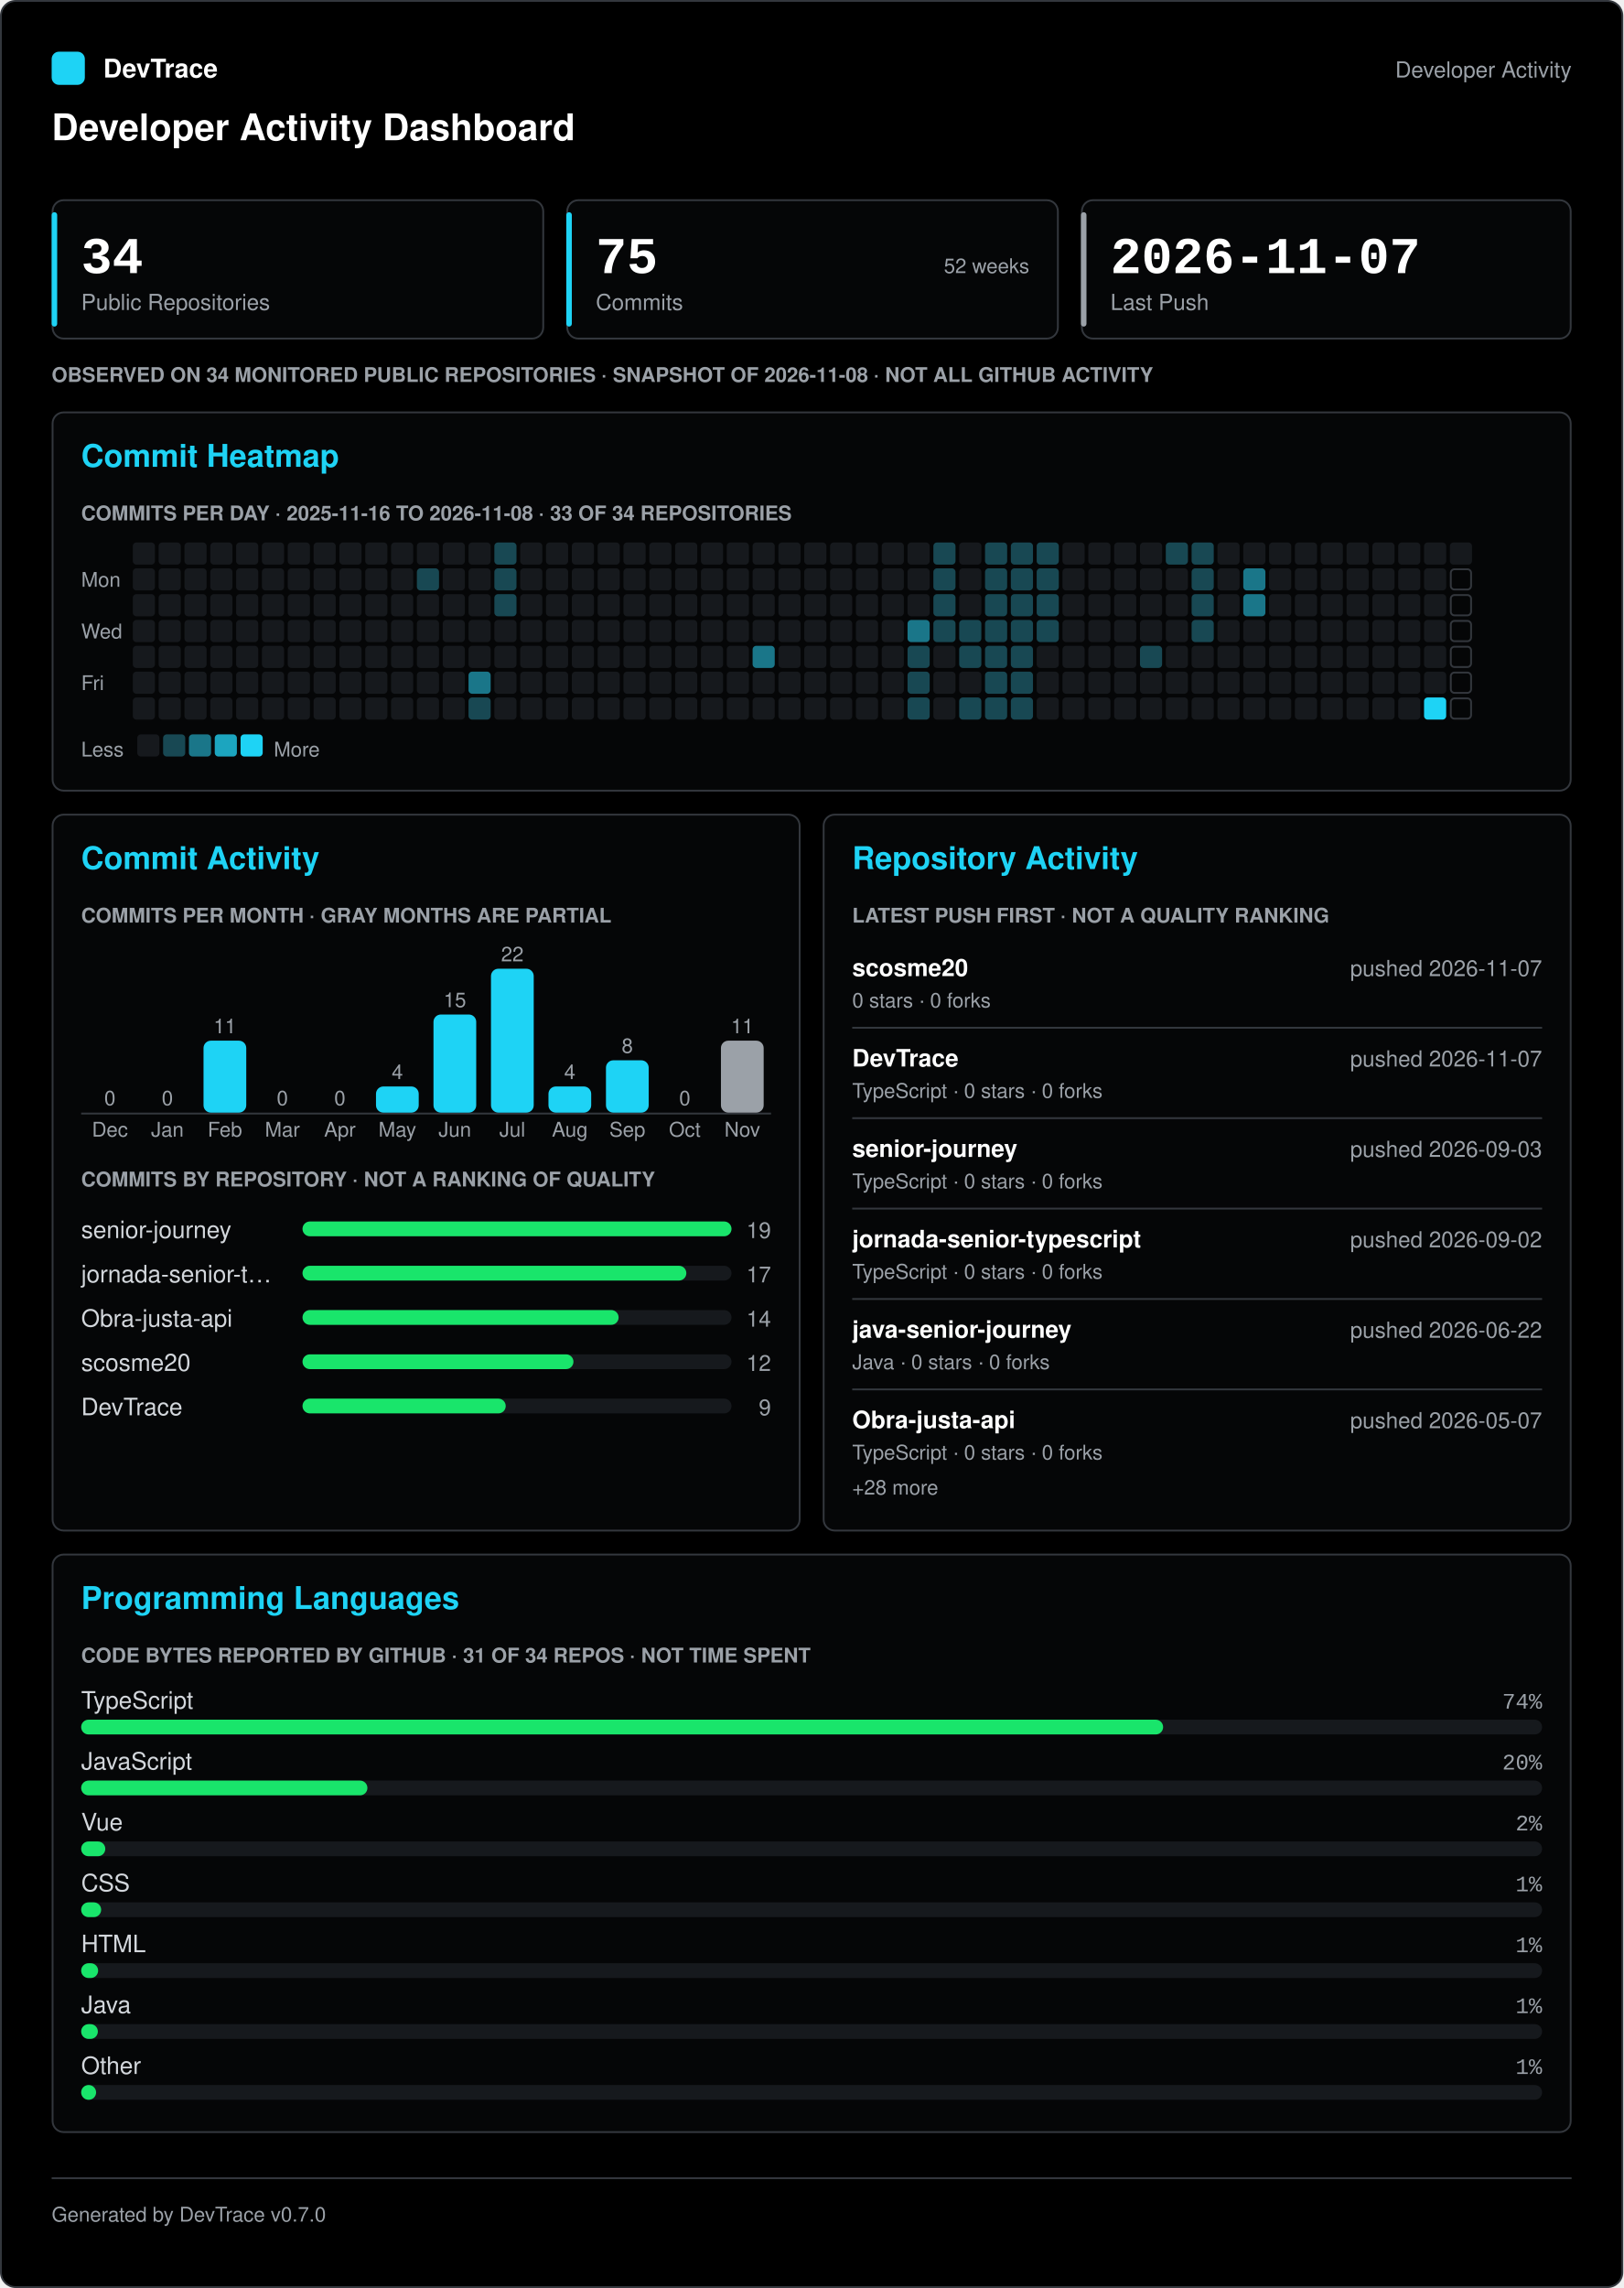
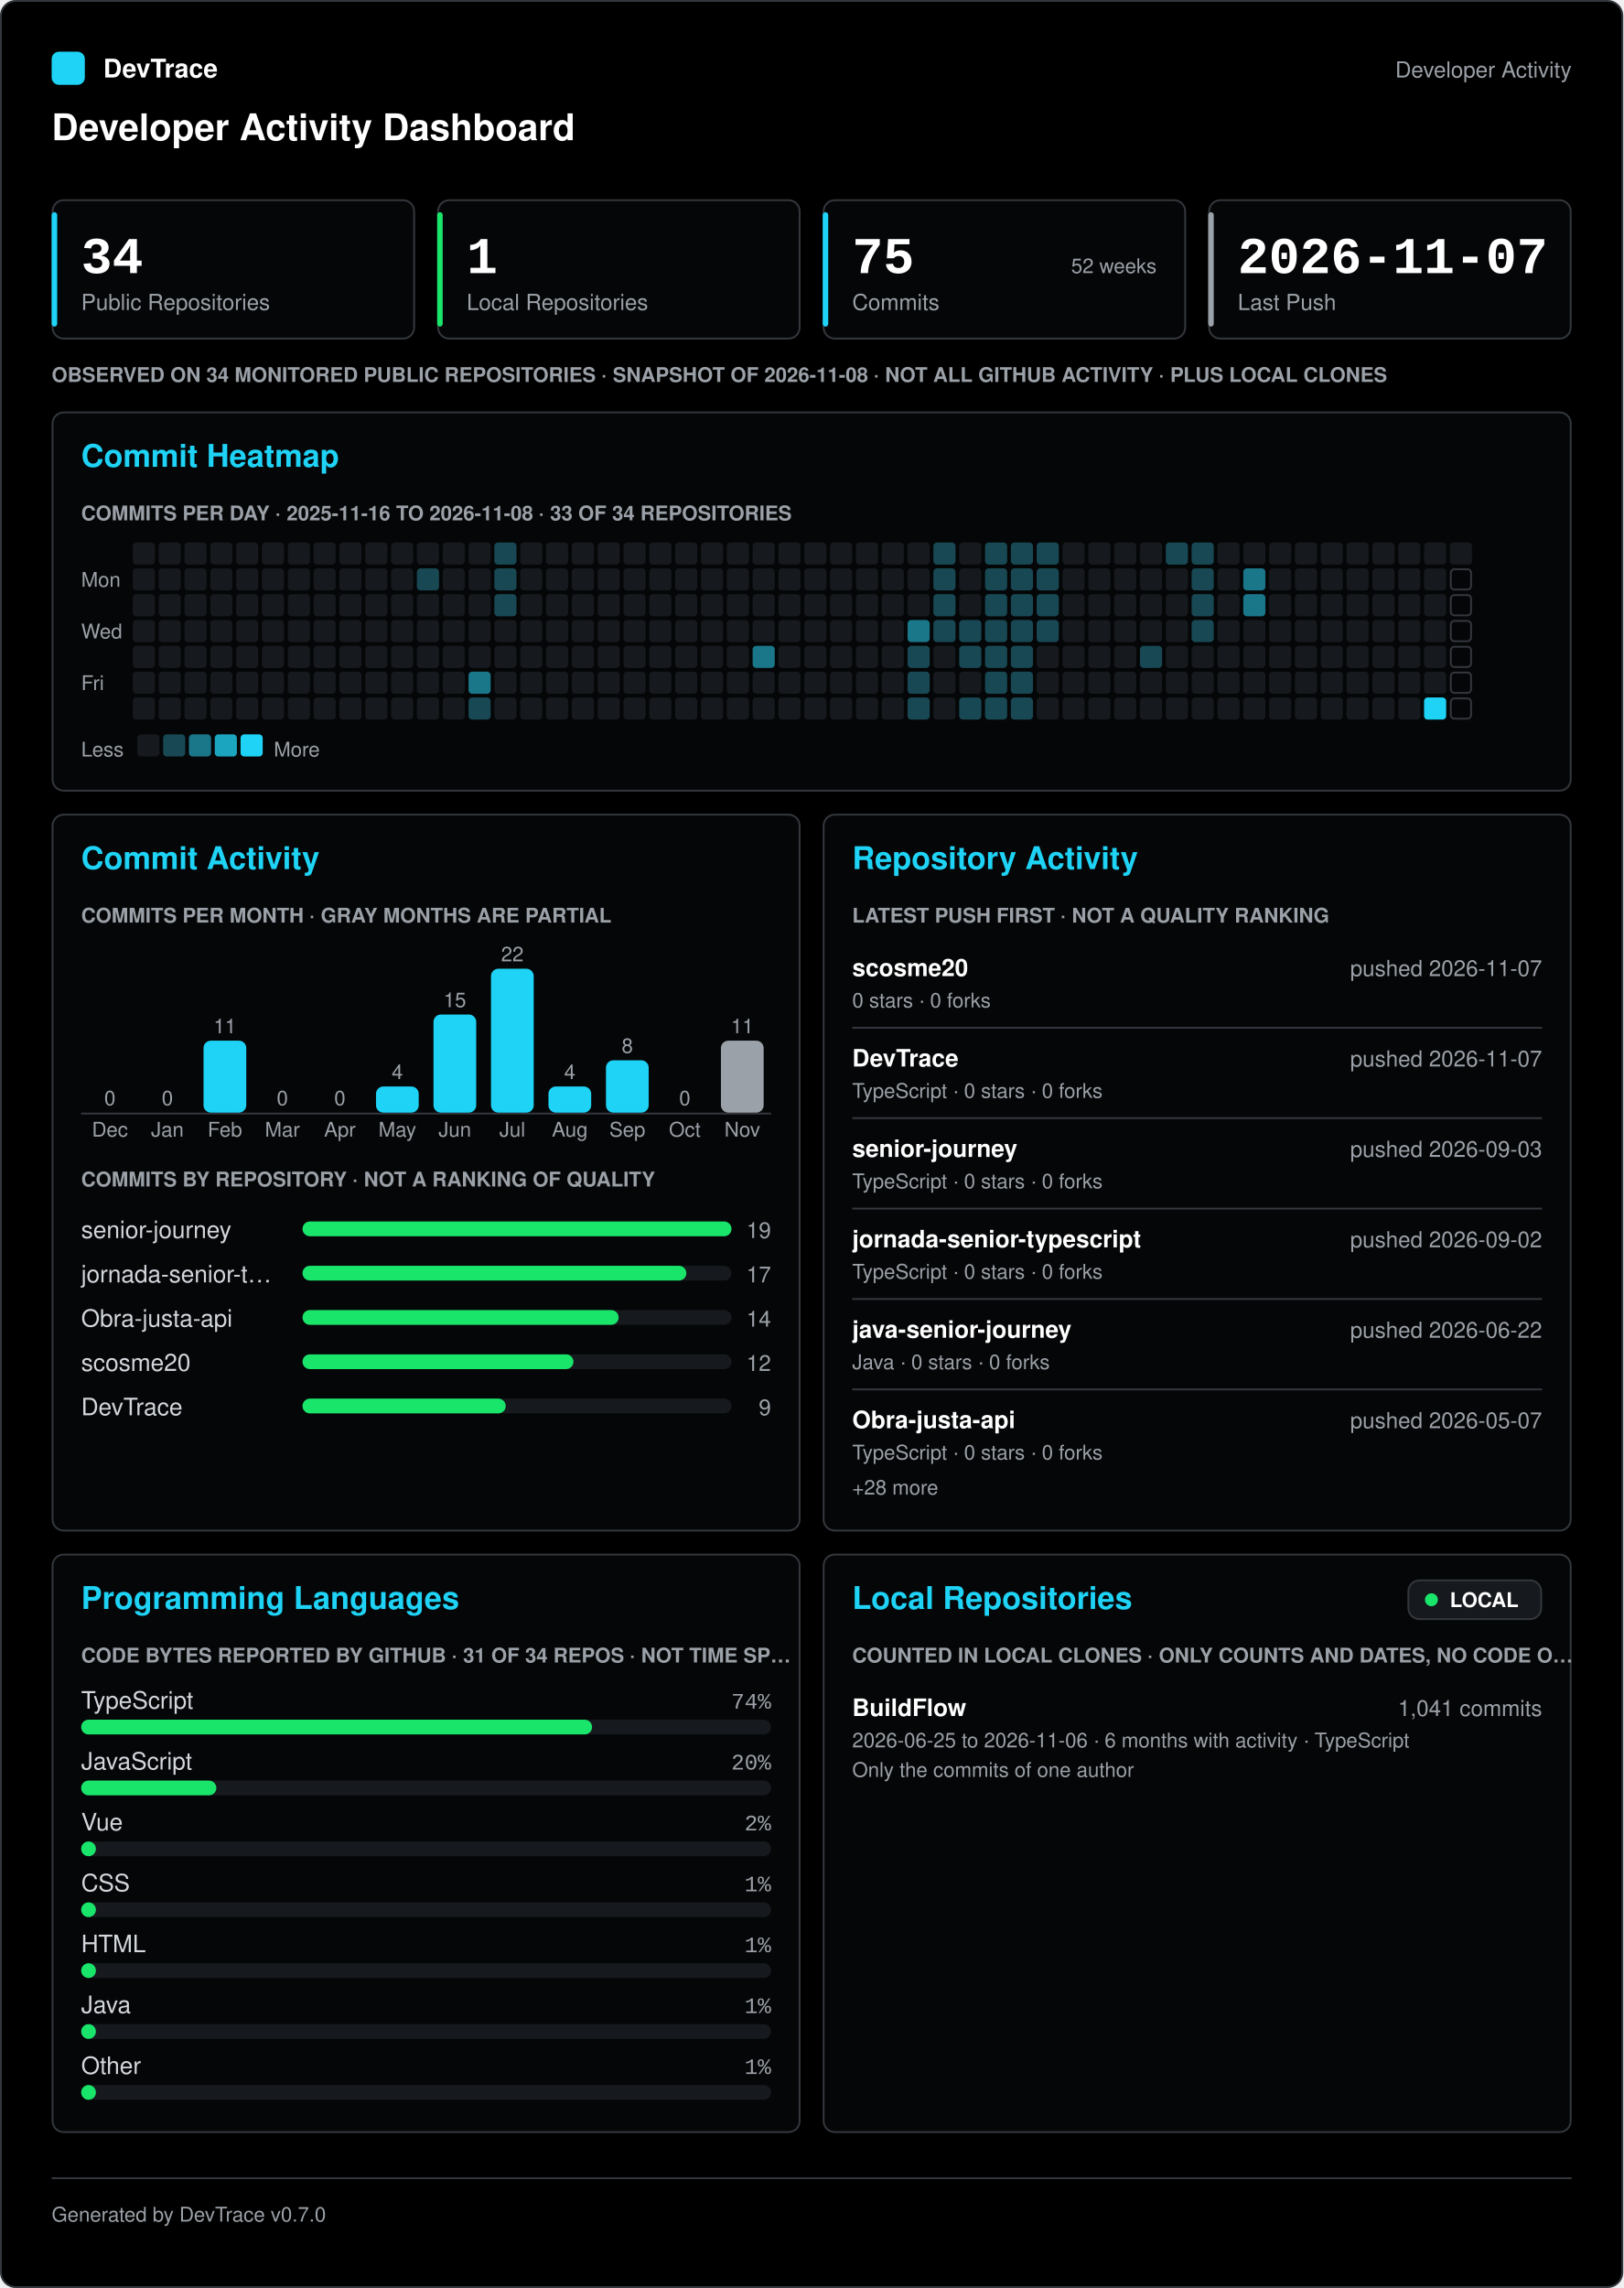
<svg xmlns="http://www.w3.org/2000/svg" width="880" height="1240" viewBox="0 0 880 1240" role="img" aria-labelledby="title desc" font-family="-apple-system, 'Segoe UI', Helvetica, Arial, sans-serif">
  <rect x="0.5" y="0.5" width="879" height="1239" rx="8" fill="#000000" stroke="#33373d" />
  <g transform="translate(0 28)">
    <rect x="28" y="0" width="18" height="18" rx="4" fill="#1ed3f5" />
    <text x="56" y="14" fill="#ffffff" font-size="14" font-weight="600">DevTrace</text>
    <text x="852" y="14" fill="#9ba1a8" font-size="12" text-anchor="end">Developer Activity</text>
    <text x="28" y="48" fill="#ffffff" font-size="20" font-weight="700">Developer Activity Dashboard</text>
  </g>
  <g transform="translate(0 108)">
    <g transform="translate(28 0)">
-       <rect x="0.5" y="0.5" width="266" height="75" rx="6" fill="#050607" stroke="#33373d" />
+       <rect x="0.5" y="0.5" width="196" height="75" rx="6" fill="#050607" stroke="#33373d" />
      <rect x="0" y="7" width="3" height="62" rx="1.5" fill="#1ed3f5" />
      <text x="16" y="40" fill="#ffffff" font-size="28" font-weight="700" font-family="'SFMono-Regular', Consolas, 'Liberation Mono', Menlo, monospace">34</text>
      <text x="16" y="60" fill="#9ba1a8" font-size="12">Public Repositories</text>
-       <g transform="translate(279 0)">
-         <rect x="0.5" y="0.5" width="266" height="75" rx="6" fill="#050607" stroke="#33373d" />
+       <g transform="translate(209 0)">
+         <rect x="0.5" y="0.5" width="196" height="75" rx="6" fill="#050607" stroke="#33373d" />
+         <rect x="0" y="7" width="3" height="62" rx="1.5" fill="#19e56b" />
+         <text x="16" y="40" fill="#ffffff" font-size="28" font-weight="700" font-family="'SFMono-Regular', Consolas, 'Liberation Mono', Menlo, monospace">1</text>
+         <text x="16" y="60" fill="#9ba1a8" font-size="12">Local Repositories</text>
+       </g>
+       <g transform="translate(418 0)">
+         <rect x="0.5" y="0.5" width="196" height="75" rx="6" fill="#050607" stroke="#33373d" />
        <rect x="0" y="7" width="3" height="62" rx="1.5" fill="#1ed3f5" />
        <text x="16" y="40" fill="#ffffff" font-size="28" font-weight="700" font-family="'SFMono-Regular', Consolas, 'Liberation Mono', Menlo, monospace">75</text>
-         <text x="251" y="40" fill="#9ba1a8" font-size="11" text-anchor="end">52 weeks</text>
+         <text x="181" y="40" fill="#9ba1a8" font-size="11" text-anchor="end">52 weeks</text>
        <text x="16" y="60" fill="#9ba1a8" font-size="12">Commits</text>
      </g>
-       <g transform="translate(558 0)">
-         <rect x="0.5" y="0.5" width="265" height="75" rx="6" fill="#050607" stroke="#33373d" />
+       <g transform="translate(627 0)">
+         <rect x="0.5" y="0.5" width="196" height="75" rx="6" fill="#050607" stroke="#33373d" />
        <rect x="0" y="7" width="3" height="62" rx="1.5" fill="#9ba1a8" />
        <text x="16" y="40" fill="#ffffff" font-size="28" font-weight="700" font-family="'SFMono-Regular', Consolas, 'Liberation Mono', Menlo, monospace">2026-11-07</text>
        <text x="16" y="60" fill="#9ba1a8" font-size="12">Last Push</text>
      </g>
      <g transform="translate(0 88)">
-         <text x="0" y="11" fill="#9ba1a8" font-size="11" font-weight="600">OBSERVED ON 34 MONITORED PUBLIC REPOSITORIES · SNAPSHOT OF 2026-11-08 · NOT ALL GITHUB ACTIVITY</text>
+         <text x="0" y="11" fill="#9ba1a8" font-size="11" font-weight="600">OBSERVED ON 34 MONITORED PUBLIC REPOSITORIES · SNAPSHOT OF 2026-11-08 · NOT ALL GITHUB ACTIVITY · PLUS LOCAL CLONES</text>
      </g>
      <g transform="translate(0 115)">
        <rect x="0.5" y="0.5" width="823" height="205" rx="6" fill="#050607" stroke="#33373d" />
        <text x="16" y="30" fill="#1ed3f5" font-size="17" font-weight="700">Commit Heatmap</text>
        <g transform="translate(16 48)">
          <text x="0" y="11" fill="#9ba1a8" font-size="11" font-weight="600">COMMITS PER DAY · 2025-11-16 TO 2026-11-08 · 33 OF 34 REPOSITORIES</text>
          <g transform="translate(0 23)">
            <text x="0" y="24" fill="#9ba1a8" font-size="11">Mon</text>
            <text x="0" y="52" fill="#9ba1a8" font-size="11">Wed</text>
            <text x="0" y="80" fill="#9ba1a8" font-size="11">Fri</text>
            <g fill="#16191d">
              <rect x="28" y="0" width="12" height="12" rx="2" />
              <rect x="28" y="14" width="12" height="12" rx="2" />
              <rect x="28" y="28" width="12" height="12" rx="2" />
              <rect x="28" y="42" width="12" height="12" rx="2" />
              <rect x="28" y="56" width="12" height="12" rx="2" />
              <rect x="28" y="70" width="12" height="12" rx="2" />
              <rect x="28" y="84" width="12" height="12" rx="2" />
              <rect x="42" y="0" width="12" height="12" rx="2" />
              <rect x="42" y="14" width="12" height="12" rx="2" />
              <rect x="42" y="28" width="12" height="12" rx="2" />
              <rect x="42" y="42" width="12" height="12" rx="2" />
              <rect x="42" y="56" width="12" height="12" rx="2" />
              <rect x="42" y="70" width="12" height="12" rx="2" />
              <rect x="42" y="84" width="12" height="12" rx="2" />
              <rect x="56" y="0" width="12" height="12" rx="2" />
              <rect x="56" y="14" width="12" height="12" rx="2" />
              <rect x="56" y="28" width="12" height="12" rx="2" />
              <rect x="56" y="42" width="12" height="12" rx="2" />
              <rect x="56" y="56" width="12" height="12" rx="2" />
              <rect x="56" y="70" width="12" height="12" rx="2" />
              <rect x="56" y="84" width="12" height="12" rx="2" />
              <rect x="70" y="0" width="12" height="12" rx="2" />
              <rect x="70" y="14" width="12" height="12" rx="2" />
              <rect x="70" y="28" width="12" height="12" rx="2" />
              <rect x="70" y="42" width="12" height="12" rx="2" />
              <rect x="70" y="56" width="12" height="12" rx="2" />
              <rect x="70" y="70" width="12" height="12" rx="2" />
              <rect x="70" y="84" width="12" height="12" rx="2" />
              <rect x="84" y="0" width="12" height="12" rx="2" />
              <rect x="84" y="14" width="12" height="12" rx="2" />
              <rect x="84" y="28" width="12" height="12" rx="2" />
              <rect x="84" y="42" width="12" height="12" rx="2" />
              <rect x="84" y="56" width="12" height="12" rx="2" />
              <rect x="84" y="70" width="12" height="12" rx="2" />
              <rect x="84" y="84" width="12" height="12" rx="2" />
              <rect x="98" y="0" width="12" height="12" rx="2" />
              <rect x="98" y="14" width="12" height="12" rx="2" />
              <rect x="98" y="28" width="12" height="12" rx="2" />
              <rect x="98" y="42" width="12" height="12" rx="2" />
              <rect x="98" y="56" width="12" height="12" rx="2" />
              <rect x="98" y="70" width="12" height="12" rx="2" />
              <rect x="98" y="84" width="12" height="12" rx="2" />
              <rect x="112" y="0" width="12" height="12" rx="2" />
              <rect x="112" y="14" width="12" height="12" rx="2" />
              <rect x="112" y="28" width="12" height="12" rx="2" />
              <rect x="112" y="42" width="12" height="12" rx="2" />
              <rect x="112" y="56" width="12" height="12" rx="2" />
              <rect x="112" y="70" width="12" height="12" rx="2" />
              <rect x="112" y="84" width="12" height="12" rx="2" />
              <rect x="126" y="0" width="12" height="12" rx="2" />
              <rect x="126" y="14" width="12" height="12" rx="2" />
              <rect x="126" y="28" width="12" height="12" rx="2" />
              <rect x="126" y="42" width="12" height="12" rx="2" />
              <rect x="126" y="56" width="12" height="12" rx="2" />
              <rect x="126" y="70" width="12" height="12" rx="2" />
              <rect x="126" y="84" width="12" height="12" rx="2" />
              <rect x="140" y="0" width="12" height="12" rx="2" />
              <rect x="140" y="14" width="12" height="12" rx="2" />
              <rect x="140" y="28" width="12" height="12" rx="2" />
              <rect x="140" y="42" width="12" height="12" rx="2" />
              <rect x="140" y="56" width="12" height="12" rx="2" />
              <rect x="140" y="70" width="12" height="12" rx="2" />
              <rect x="140" y="84" width="12" height="12" rx="2" />
              <rect x="154" y="0" width="12" height="12" rx="2" />
              <rect x="154" y="14" width="12" height="12" rx="2" />
              <rect x="154" y="28" width="12" height="12" rx="2" />
              <rect x="154" y="42" width="12" height="12" rx="2" />
              <rect x="154" y="56" width="12" height="12" rx="2" />
              <rect x="154" y="70" width="12" height="12" rx="2" />
              <rect x="154" y="84" width="12" height="12" rx="2" />
              <rect x="168" y="0" width="12" height="12" rx="2" />
              <rect x="168" y="14" width="12" height="12" rx="2" />
              <rect x="168" y="28" width="12" height="12" rx="2" />
              <rect x="168" y="42" width="12" height="12" rx="2" />
              <rect x="168" y="56" width="12" height="12" rx="2" />
              <rect x="168" y="70" width="12" height="12" rx="2" />
              <rect x="168" y="84" width="12" height="12" rx="2" />
              <rect x="182" y="0" width="12" height="12" rx="2" />
              <rect x="182" y="28" width="12" height="12" rx="2" />
              <rect x="182" y="42" width="12" height="12" rx="2" />
              <rect x="182" y="56" width="12" height="12" rx="2" />
              <rect x="182" y="70" width="12" height="12" rx="2" />
              <rect x="182" y="84" width="12" height="12" rx="2" />
              <rect x="196" y="0" width="12" height="12" rx="2" />
              <rect x="196" y="14" width="12" height="12" rx="2" />
              <rect x="196" y="28" width="12" height="12" rx="2" />
              <rect x="196" y="42" width="12" height="12" rx="2" />
              <rect x="196" y="56" width="12" height="12" rx="2" />
              <rect x="196" y="70" width="12" height="12" rx="2" />
              <rect x="196" y="84" width="12" height="12" rx="2" />
              <rect x="210" y="0" width="12" height="12" rx="2" />
              <rect x="210" y="14" width="12" height="12" rx="2" />
              <rect x="210" y="28" width="12" height="12" rx="2" />
              <rect x="210" y="42" width="12" height="12" rx="2" />
              <rect x="210" y="56" width="12" height="12" rx="2" />
              <rect x="224" y="42" width="12" height="12" rx="2" />
              <rect x="224" y="56" width="12" height="12" rx="2" />
              <rect x="224" y="70" width="12" height="12" rx="2" />
              <rect x="224" y="84" width="12" height="12" rx="2" />
              <rect x="238" y="0" width="12" height="12" rx="2" />
              <rect x="238" y="14" width="12" height="12" rx="2" />
              <rect x="238" y="28" width="12" height="12" rx="2" />
              <rect x="238" y="42" width="12" height="12" rx="2" />
              <rect x="238" y="56" width="12" height="12" rx="2" />
              <rect x="238" y="70" width="12" height="12" rx="2" />
              <rect x="238" y="84" width="12" height="12" rx="2" />
              <rect x="252" y="0" width="12" height="12" rx="2" />
              <rect x="252" y="14" width="12" height="12" rx="2" />
              <rect x="252" y="28" width="12" height="12" rx="2" />
              <rect x="252" y="42" width="12" height="12" rx="2" />
              <rect x="252" y="56" width="12" height="12" rx="2" />
              <rect x="252" y="70" width="12" height="12" rx="2" />
              <rect x="252" y="84" width="12" height="12" rx="2" />
              <rect x="266" y="0" width="12" height="12" rx="2" />
              <rect x="266" y="14" width="12" height="12" rx="2" />
              <rect x="266" y="28" width="12" height="12" rx="2" />
              <rect x="266" y="42" width="12" height="12" rx="2" />
              <rect x="266" y="56" width="12" height="12" rx="2" />
              <rect x="266" y="70" width="12" height="12" rx="2" />
              <rect x="266" y="84" width="12" height="12" rx="2" />
              <rect x="280" y="0" width="12" height="12" rx="2" />
              <rect x="280" y="14" width="12" height="12" rx="2" />
              <rect x="280" y="28" width="12" height="12" rx="2" />
              <rect x="280" y="42" width="12" height="12" rx="2" />
              <rect x="280" y="56" width="12" height="12" rx="2" />
              <rect x="280" y="70" width="12" height="12" rx="2" />
              <rect x="280" y="84" width="12" height="12" rx="2" />
              <rect x="294" y="0" width="12" height="12" rx="2" />
              <rect x="294" y="14" width="12" height="12" rx="2" />
              <rect x="294" y="28" width="12" height="12" rx="2" />
              <rect x="294" y="42" width="12" height="12" rx="2" />
              <rect x="294" y="56" width="12" height="12" rx="2" />
              <rect x="294" y="70" width="12" height="12" rx="2" />
              <rect x="294" y="84" width="12" height="12" rx="2" />
              <rect x="308" y="0" width="12" height="12" rx="2" />
              <rect x="308" y="14" width="12" height="12" rx="2" />
              <rect x="308" y="28" width="12" height="12" rx="2" />
              <rect x="308" y="42" width="12" height="12" rx="2" />
              <rect x="308" y="56" width="12" height="12" rx="2" />
              <rect x="308" y="70" width="12" height="12" rx="2" />
              <rect x="308" y="84" width="12" height="12" rx="2" />
              <rect x="322" y="0" width="12" height="12" rx="2" />
              <rect x="322" y="14" width="12" height="12" rx="2" />
              <rect x="322" y="28" width="12" height="12" rx="2" />
              <rect x="322" y="42" width="12" height="12" rx="2" />
              <rect x="322" y="56" width="12" height="12" rx="2" />
              <rect x="322" y="70" width="12" height="12" rx="2" />
              <rect x="322" y="84" width="12" height="12" rx="2" />
              <rect x="336" y="0" width="12" height="12" rx="2" />
              <rect x="336" y="14" width="12" height="12" rx="2" />
              <rect x="336" y="28" width="12" height="12" rx="2" />
              <rect x="336" y="42" width="12" height="12" rx="2" />
              <rect x="336" y="56" width="12" height="12" rx="2" />
              <rect x="336" y="70" width="12" height="12" rx="2" />
              <rect x="336" y="84" width="12" height="12" rx="2" />
              <rect x="350" y="0" width="12" height="12" rx="2" />
              <rect x="350" y="14" width="12" height="12" rx="2" />
              <rect x="350" y="28" width="12" height="12" rx="2" />
              <rect x="350" y="42" width="12" height="12" rx="2" />
              <rect x="350" y="56" width="12" height="12" rx="2" />
              <rect x="350" y="70" width="12" height="12" rx="2" />
              <rect x="350" y="84" width="12" height="12" rx="2" />
              <rect x="364" y="0" width="12" height="12" rx="2" />
              <rect x="364" y="14" width="12" height="12" rx="2" />
              <rect x="364" y="28" width="12" height="12" rx="2" />
              <rect x="364" y="42" width="12" height="12" rx="2" />
              <rect x="364" y="70" width="12" height="12" rx="2" />
              <rect x="364" y="84" width="12" height="12" rx="2" />
              <rect x="378" y="0" width="12" height="12" rx="2" />
              <rect x="378" y="14" width="12" height="12" rx="2" />
              <rect x="378" y="28" width="12" height="12" rx="2" />
              <rect x="378" y="42" width="12" height="12" rx="2" />
              <rect x="378" y="56" width="12" height="12" rx="2" />
              <rect x="378" y="70" width="12" height="12" rx="2" />
              <rect x="378" y="84" width="12" height="12" rx="2" />
              <rect x="392" y="0" width="12" height="12" rx="2" />
              <rect x="392" y="14" width="12" height="12" rx="2" />
              <rect x="392" y="28" width="12" height="12" rx="2" />
              <rect x="392" y="42" width="12" height="12" rx="2" />
              <rect x="392" y="56" width="12" height="12" rx="2" />
              <rect x="392" y="70" width="12" height="12" rx="2" />
              <rect x="392" y="84" width="12" height="12" rx="2" />
              <rect x="406" y="0" width="12" height="12" rx="2" />
              <rect x="406" y="14" width="12" height="12" rx="2" />
              <rect x="406" y="28" width="12" height="12" rx="2" />
              <rect x="406" y="42" width="12" height="12" rx="2" />
              <rect x="406" y="56" width="12" height="12" rx="2" />
              <rect x="406" y="70" width="12" height="12" rx="2" />
              <rect x="406" y="84" width="12" height="12" rx="2" />
              <rect x="420" y="0" width="12" height="12" rx="2" />
              <rect x="420" y="14" width="12" height="12" rx="2" />
              <rect x="420" y="28" width="12" height="12" rx="2" />
              <rect x="420" y="42" width="12" height="12" rx="2" />
              <rect x="420" y="56" width="12" height="12" rx="2" />
              <rect x="420" y="70" width="12" height="12" rx="2" />
              <rect x="420" y="84" width="12" height="12" rx="2" />
              <rect x="434" y="0" width="12" height="12" rx="2" />
              <rect x="434" y="14" width="12" height="12" rx="2" />
              <rect x="434" y="28" width="12" height="12" rx="2" />
              <rect x="434" y="42" width="12" height="12" rx="2" />
              <rect x="434" y="56" width="12" height="12" rx="2" />
              <rect x="434" y="70" width="12" height="12" rx="2" />
              <rect x="434" y="84" width="12" height="12" rx="2" />
              <rect x="448" y="0" width="12" height="12" rx="2" />
              <rect x="448" y="14" width="12" height="12" rx="2" />
              <rect x="448" y="28" width="12" height="12" rx="2" />
              <rect x="462" y="56" width="12" height="12" rx="2" />
              <rect x="462" y="70" width="12" height="12" rx="2" />
              <rect x="462" y="84" width="12" height="12" rx="2" />
              <rect x="476" y="0" width="12" height="12" rx="2" />
              <rect x="476" y="14" width="12" height="12" rx="2" />
              <rect x="476" y="28" width="12" height="12" rx="2" />
              <rect x="476" y="70" width="12" height="12" rx="2" />
              <rect x="518" y="56" width="12" height="12" rx="2" />
              <rect x="518" y="70" width="12" height="12" rx="2" />
              <rect x="518" y="84" width="12" height="12" rx="2" />
              <rect x="532" y="0" width="12" height="12" rx="2" />
              <rect x="532" y="14" width="12" height="12" rx="2" />
              <rect x="532" y="28" width="12" height="12" rx="2" />
              <rect x="532" y="42" width="12" height="12" rx="2" />
              <rect x="532" y="56" width="12" height="12" rx="2" />
              <rect x="532" y="70" width="12" height="12" rx="2" />
              <rect x="532" y="84" width="12" height="12" rx="2" />
              <rect x="546" y="0" width="12" height="12" rx="2" />
              <rect x="546" y="14" width="12" height="12" rx="2" />
              <rect x="546" y="28" width="12" height="12" rx="2" />
              <rect x="546" y="42" width="12" height="12" rx="2" />
              <rect x="546" y="56" width="12" height="12" rx="2" />
              <rect x="546" y="70" width="12" height="12" rx="2" />
              <rect x="546" y="84" width="12" height="12" rx="2" />
              <rect x="560" y="0" width="12" height="12" rx="2" />
              <rect x="560" y="14" width="12" height="12" rx="2" />
              <rect x="560" y="28" width="12" height="12" rx="2" />
              <rect x="560" y="42" width="12" height="12" rx="2" />
              <rect x="560" y="56" width="12" height="12" rx="2" />
              <rect x="560" y="70" width="12" height="12" rx="2" />
              <rect x="560" y="84" width="12" height="12" rx="2" />
              <rect x="574" y="0" width="12" height="12" rx="2" />
              <rect x="574" y="14" width="12" height="12" rx="2" />
              <rect x="574" y="28" width="12" height="12" rx="2" />
              <rect x="574" y="42" width="12" height="12" rx="2" />
              <rect x="574" y="70" width="12" height="12" rx="2" />
              <rect x="574" y="84" width="12" height="12" rx="2" />
              <rect x="588" y="14" width="12" height="12" rx="2" />
              <rect x="588" y="28" width="12" height="12" rx="2" />
              <rect x="588" y="42" width="12" height="12" rx="2" />
              <rect x="588" y="56" width="12" height="12" rx="2" />
              <rect x="588" y="70" width="12" height="12" rx="2" />
              <rect x="588" y="84" width="12" height="12" rx="2" />
              <rect x="602" y="56" width="12" height="12" rx="2" />
              <rect x="602" y="70" width="12" height="12" rx="2" />
              <rect x="602" y="84" width="12" height="12" rx="2" />
              <rect x="616" y="0" width="12" height="12" rx="2" />
              <rect x="616" y="14" width="12" height="12" rx="2" />
              <rect x="616" y="28" width="12" height="12" rx="2" />
              <rect x="616" y="42" width="12" height="12" rx="2" />
              <rect x="616" y="56" width="12" height="12" rx="2" />
              <rect x="616" y="70" width="12" height="12" rx="2" />
              <rect x="616" y="84" width="12" height="12" rx="2" />
              <rect x="630" y="0" width="12" height="12" rx="2" />
              <rect x="630" y="42" width="12" height="12" rx="2" />
              <rect x="630" y="56" width="12" height="12" rx="2" />
              <rect x="630" y="70" width="12" height="12" rx="2" />
              <rect x="630" y="84" width="12" height="12" rx="2" />
              <rect x="644" y="0" width="12" height="12" rx="2" />
              <rect x="644" y="14" width="12" height="12" rx="2" />
              <rect x="644" y="28" width="12" height="12" rx="2" />
              <rect x="644" y="42" width="12" height="12" rx="2" />
              <rect x="644" y="56" width="12" height="12" rx="2" />
              <rect x="644" y="70" width="12" height="12" rx="2" />
              <rect x="644" y="84" width="12" height="12" rx="2" />
              <rect x="658" y="0" width="12" height="12" rx="2" />
              <rect x="658" y="14" width="12" height="12" rx="2" />
              <rect x="658" y="28" width="12" height="12" rx="2" />
              <rect x="658" y="42" width="12" height="12" rx="2" />
              <rect x="658" y="56" width="12" height="12" rx="2" />
              <rect x="658" y="70" width="12" height="12" rx="2" />
              <rect x="658" y="84" width="12" height="12" rx="2" />
              <rect x="672" y="0" width="12" height="12" rx="2" />
              <rect x="672" y="14" width="12" height="12" rx="2" />
              <rect x="672" y="28" width="12" height="12" rx="2" />
              <rect x="672" y="42" width="12" height="12" rx="2" />
              <rect x="672" y="56" width="12" height="12" rx="2" />
              <rect x="672" y="70" width="12" height="12" rx="2" />
              <rect x="672" y="84" width="12" height="12" rx="2" />
              <rect x="686" y="0" width="12" height="12" rx="2" />
              <rect x="686" y="14" width="12" height="12" rx="2" />
              <rect x="686" y="28" width="12" height="12" rx="2" />
              <rect x="686" y="42" width="12" height="12" rx="2" />
              <rect x="686" y="56" width="12" height="12" rx="2" />
              <rect x="686" y="70" width="12" height="12" rx="2" />
              <rect x="686" y="84" width="12" height="12" rx="2" />
              <rect x="700" y="0" width="12" height="12" rx="2" />
              <rect x="700" y="14" width="12" height="12" rx="2" />
              <rect x="700" y="28" width="12" height="12" rx="2" />
              <rect x="700" y="42" width="12" height="12" rx="2" />
              <rect x="700" y="56" width="12" height="12" rx="2" />
              <rect x="700" y="70" width="12" height="12" rx="2" />
              <rect x="700" y="84" width="12" height="12" rx="2" />
              <rect x="714" y="0" width="12" height="12" rx="2" />
              <rect x="714" y="14" width="12" height="12" rx="2" />
              <rect x="714" y="28" width="12" height="12" rx="2" />
              <rect x="714" y="42" width="12" height="12" rx="2" />
              <rect x="714" y="56" width="12" height="12" rx="2" />
              <rect x="714" y="70" width="12" height="12" rx="2" />
              <rect x="714" y="84" width="12" height="12" rx="2" />
              <rect x="728" y="0" width="12" height="12" rx="2" />
              <rect x="728" y="14" width="12" height="12" rx="2" />
              <rect x="728" y="28" width="12" height="12" rx="2" />
              <rect x="728" y="42" width="12" height="12" rx="2" />
              <rect x="728" y="56" width="12" height="12" rx="2" />
              <rect x="728" y="70" width="12" height="12" rx="2" />
              <rect x="742" y="0" width="12" height="12" rx="2" />
            </g>
            <g fill="#184853">
              <rect x="182" y="14" width="12" height="12" rx="2" />
              <rect x="210" y="84" width="12" height="12" rx="2" />
              <rect x="224" y="0" width="12" height="12" rx="2" />
              <rect x="224" y="14" width="12" height="12" rx="2" />
              <rect x="224" y="28" width="12" height="12" rx="2" />
              <rect x="448" y="56" width="12" height="12" rx="2" />
              <rect x="448" y="70" width="12" height="12" rx="2" />
              <rect x="448" y="84" width="12" height="12" rx="2" />
              <rect x="462" y="0" width="12" height="12" rx="2" />
              <rect x="462" y="14" width="12" height="12" rx="2" />
              <rect x="462" y="28" width="12" height="12" rx="2" />
              <rect x="462" y="42" width="12" height="12" rx="2" />
              <rect x="476" y="42" width="12" height="12" rx="2" />
              <rect x="476" y="56" width="12" height="12" rx="2" />
              <rect x="476" y="84" width="12" height="12" rx="2" />
              <rect x="490" y="0" width="12" height="12" rx="2" />
              <rect x="490" y="14" width="12" height="12" rx="2" />
              <rect x="490" y="28" width="12" height="12" rx="2" />
              <rect x="490" y="42" width="12" height="12" rx="2" />
              <rect x="490" y="56" width="12" height="12" rx="2" />
              <rect x="490" y="70" width="12" height="12" rx="2" />
              <rect x="490" y="84" width="12" height="12" rx="2" />
              <rect x="504" y="0" width="12" height="12" rx="2" />
              <rect x="504" y="14" width="12" height="12" rx="2" />
              <rect x="504" y="28" width="12" height="12" rx="2" />
              <rect x="504" y="42" width="12" height="12" rx="2" />
              <rect x="504" y="56" width="12" height="12" rx="2" />
              <rect x="504" y="70" width="12" height="12" rx="2" />
              <rect x="504" y="84" width="12" height="12" rx="2" />
              <rect x="518" y="0" width="12" height="12" rx="2" />
              <rect x="518" y="14" width="12" height="12" rx="2" />
              <rect x="518" y="28" width="12" height="12" rx="2" />
              <rect x="518" y="42" width="12" height="12" rx="2" />
              <rect x="574" y="56" width="12" height="12" rx="2" />
              <rect x="588" y="0" width="12" height="12" rx="2" />
              <rect x="602" y="0" width="12" height="12" rx="2" />
              <rect x="602" y="14" width="12" height="12" rx="2" />
              <rect x="602" y="28" width="12" height="12" rx="2" />
              <rect x="602" y="42" width="12" height="12" rx="2" />
            </g>
            <g fill="#1a7689">
              <rect x="210" y="70" width="12" height="12" rx="2" />
              <rect x="364" y="56" width="12" height="12" rx="2" />
              <rect x="448" y="42" width="12" height="12" rx="2" />
              <rect x="630" y="14" width="12" height="12" rx="2" />
              <rect x="630" y="28" width="12" height="12" rx="2" />
            </g>
            <g fill="#1ed3f5">
              <rect x="728" y="84" width="12" height="12" rx="2" />
            </g>
            <g fill="none" stroke="#33373d">
              <rect x="742.5" y="14.5" width="11" height="11" rx="2" />
              <rect x="742.5" y="28.5" width="11" height="11" rx="2" />
              <rect x="742.5" y="42.5" width="11" height="11" rx="2" />
              <rect x="742.5" y="56.5" width="11" height="11" rx="2" />
              <rect x="742.5" y="70.5" width="11" height="11" rx="2" />
              <rect x="742.5" y="84.5" width="11" height="11" rx="2" />
            </g>
            <text x="0" y="116" fill="#9ba1a8" font-size="11">Less</text>
            <rect x="30.42" y="104" width="12" height="12" rx="2" fill="#16191d" />
            <rect x="44.42" y="104" width="12" height="12" rx="2" fill="#184853" />
            <rect x="58.42" y="104" width="12" height="12" rx="2" fill="#1a7689" />
            <rect x="72.42" y="104" width="12" height="12" rx="2" fill="#1ca5bf" />
            <rect x="86.42" y="104" width="12" height="12" rx="2" fill="#1ed3f5" />
            <text x="104.42" y="116" fill="#9ba1a8" font-size="11">More</text>
          </g>
        </g>
      </g>
      <g transform="translate(0 333)">
        <rect x="0.5" y="0.5" width="405" height="388" rx="6" fill="#050607" stroke="#33373d" />
        <text x="16" y="30" fill="#1ed3f5" font-size="17" font-weight="700">Commit Activity</text>
        <g transform="translate(16 48)">
          <text x="0" y="11" fill="#9ba1a8" font-size="11" font-weight="600">COMMITS PER MONTH · GRAY MONTHS ARE PARTIAL</text>
          <g transform="translate(0 21)">
            <line x1="0" y1="93.5" x2="374" y2="93.5" stroke="#33373d" />
            <text x="15.58" y="89" fill="#9ba1a8" font-size="11" text-anchor="middle">0</text>
            <text x="15.58" y="106" fill="#9ba1a8" font-size="11" text-anchor="middle">Dec</text>
            <text x="46.75" y="89" fill="#9ba1a8" font-size="11" text-anchor="middle">0</text>
            <text x="46.75" y="106" fill="#9ba1a8" font-size="11" text-anchor="middle">Jan</text>
            <rect x="66.33" y="54" width="23.17" height="39" rx="4" fill="#1ed3f5" />
            <text x="77.92" y="50" fill="#9ba1a8" font-size="11" text-anchor="middle">11</text>
            <text x="77.92" y="106" fill="#9ba1a8" font-size="11" text-anchor="middle">Feb</text>
            <text x="109.08" y="89" fill="#9ba1a8" font-size="11" text-anchor="middle">0</text>
            <text x="109.08" y="106" fill="#9ba1a8" font-size="11" text-anchor="middle">Mar</text>
            <text x="140.25" y="89" fill="#9ba1a8" font-size="11" text-anchor="middle">0</text>
            <text x="140.25" y="106" fill="#9ba1a8" font-size="11" text-anchor="middle">Apr</text>
            <rect x="159.83" y="78.82" width="23.17" height="14.18" rx="4" fill="#1ed3f5" />
            <text x="171.42" y="74.82" fill="#9ba1a8" font-size="11" text-anchor="middle">4</text>
            <text x="171.42" y="106" fill="#9ba1a8" font-size="11" text-anchor="middle">May</text>
            <rect x="191" y="39.82" width="23.17" height="53.18" rx="4" fill="#1ed3f5" />
            <text x="202.58" y="35.82" fill="#9ba1a8" font-size="11" text-anchor="middle">15</text>
            <text x="202.58" y="106" fill="#9ba1a8" font-size="11" text-anchor="middle">Jun</text>
            <rect x="222.17" y="15" width="23.17" height="78" rx="4" fill="#1ed3f5" />
            <text x="233.75" y="11" fill="#9ba1a8" font-size="11" text-anchor="middle">22</text>
            <text x="233.75" y="106" fill="#9ba1a8" font-size="11" text-anchor="middle">Jul</text>
            <rect x="253.33" y="78.82" width="23.17" height="14.18" rx="4" fill="#1ed3f5" />
            <text x="264.92" y="74.82" fill="#9ba1a8" font-size="11" text-anchor="middle">4</text>
            <text x="264.92" y="106" fill="#9ba1a8" font-size="11" text-anchor="middle">Aug</text>
            <rect x="284.5" y="64.64" width="23.17" height="28.36" rx="4" fill="#1ed3f5" />
            <text x="296.08" y="60.64" fill="#9ba1a8" font-size="11" text-anchor="middle">8</text>
            <text x="296.08" y="106" fill="#9ba1a8" font-size="11" text-anchor="middle">Sep</text>
            <text x="327.25" y="89" fill="#9ba1a8" font-size="11" text-anchor="middle">0</text>
            <text x="327.25" y="106" fill="#9ba1a8" font-size="11" text-anchor="middle">Oct</text>
            <rect x="346.83" y="54" width="23.17" height="39" rx="4" fill="#9ba1a8" />
            <text x="358.42" y="50" fill="#9ba1a8" font-size="11" text-anchor="middle">11</text>
            <text x="358.42" y="106" fill="#9ba1a8" font-size="11" text-anchor="middle">Nov</text>
          </g>
          <g transform="translate(0 143)">
            <text x="0" y="11" fill="#9ba1a8" font-size="11" font-weight="600">COMMITS BY REPOSITORY · NOT A RANKING OF QUALITY</text>
            <g transform="translate(0 21)">
              <text x="0" y="18" fill="#d3d7dc" font-size="13">senior-journey</text>
              <rect x="120" y="9" width="232.56" height="8" rx="4" fill="#16191d" />
              <rect x="120" y="9" width="232.56" height="8" rx="4" fill="#19e56b" />
              <text x="374" y="18" fill="#9ba1a8" font-size="12" text-anchor="end">19</text>
              <text x="0" y="42" fill="#d3d7dc" font-size="13">jornada-senior-t…</text>
              <rect x="120" y="33" width="232.56" height="8" rx="4" fill="#16191d" />
              <rect x="120" y="33" width="208.08" height="8" rx="4" fill="#19e56b" />
              <text x="374" y="42" fill="#9ba1a8" font-size="12" text-anchor="end">17</text>
              <text x="0" y="66" fill="#d3d7dc" font-size="13">Obra-justa-api</text>
              <rect x="120" y="57" width="232.56" height="8" rx="4" fill="#16191d" />
              <rect x="120" y="57" width="171.36" height="8" rx="4" fill="#19e56b" />
              <text x="374" y="66" fill="#9ba1a8" font-size="12" text-anchor="end">14</text>
              <text x="0" y="90" fill="#d3d7dc" font-size="13">scosme20</text>
              <rect x="120" y="81" width="232.56" height="8" rx="4" fill="#16191d" />
              <rect x="120" y="81" width="146.88" height="8" rx="4" fill="#19e56b" />
              <text x="374" y="90" fill="#9ba1a8" font-size="12" text-anchor="end">12</text>
              <text x="0" y="114" fill="#d3d7dc" font-size="13">DevTrace</text>
              <rect x="120" y="105" width="232.56" height="8" rx="4" fill="#16191d" />
              <rect x="120" y="105" width="110.16" height="8" rx="4" fill="#19e56b" />
              <text x="374" y="114" fill="#9ba1a8" font-size="12" text-anchor="end">9</text>
            </g>
          </g>
        </g>
        <g transform="translate(418 0)">
          <rect x="0.5" y="0.5" width="405" height="388" rx="6" fill="#050607" stroke="#33373d" />
          <text x="16" y="30" fill="#1ed3f5" font-size="17" font-weight="700">Repository Activity</text>
          <g transform="translate(16 48)">
            <text x="0" y="11" fill="#9ba1a8" font-size="11" font-weight="600">LATEST PUSH FIRST · NOT A QUALITY RANKING</text>
            <g transform="translate(0 23)">
              <text x="0" y="17" fill="#ffffff" font-size="13" font-weight="600">scosme20</text>
              <text x="374" y="17" fill="#9ba1a8" font-size="12" text-anchor="end">pushed 2026-11-07</text>
              <text x="0" y="34" fill="#9ba1a8" font-size="11">0 stars · 0 forks</text>
              <line x1="0" y1="45" x2="374" y2="45" stroke="#33373d" />
              <text x="0" y="66" fill="#ffffff" font-size="13" font-weight="600">DevTrace</text>
              <text x="374" y="66" fill="#9ba1a8" font-size="12" text-anchor="end">pushed 2026-11-07</text>
              <text x="0" y="83" fill="#9ba1a8" font-size="11">TypeScript · 0 stars · 0 forks</text>
              <line x1="0" y1="94" x2="374" y2="94" stroke="#33373d" />
              <text x="0" y="115" fill="#ffffff" font-size="13" font-weight="600">senior-journey</text>
              <text x="374" y="115" fill="#9ba1a8" font-size="12" text-anchor="end">pushed 2026-09-03</text>
              <text x="0" y="132" fill="#9ba1a8" font-size="11">TypeScript · 0 stars · 0 forks</text>
              <line x1="0" y1="143" x2="374" y2="143" stroke="#33373d" />
              <text x="0" y="164" fill="#ffffff" font-size="13" font-weight="600">jornada-senior-typescript</text>
              <text x="374" y="164" fill="#9ba1a8" font-size="12" text-anchor="end">pushed 2026-09-02</text>
              <text x="0" y="181" fill="#9ba1a8" font-size="11">TypeScript · 0 stars · 0 forks</text>
              <line x1="0" y1="192" x2="374" y2="192" stroke="#33373d" />
              <text x="0" y="213" fill="#ffffff" font-size="13" font-weight="600">java-senior-journey</text>
              <text x="374" y="213" fill="#9ba1a8" font-size="12" text-anchor="end">pushed 2026-06-22</text>
              <text x="0" y="230" fill="#9ba1a8" font-size="11">Java · 0 stars · 0 forks</text>
              <line x1="0" y1="241" x2="374" y2="241" stroke="#33373d" />
              <text x="0" y="262" fill="#ffffff" font-size="13" font-weight="600">Obra-justa-api</text>
              <text x="374" y="262" fill="#9ba1a8" font-size="12" text-anchor="end">pushed 2026-05-07</text>
              <text x="0" y="279" fill="#9ba1a8" font-size="11">TypeScript · 0 stars · 0 forks</text>
              <text x="0" y="298" fill="#9ba1a8" font-size="11">+28 more</text>
            </g>
          </g>
        </g>
      </g>
      <g transform="translate(0 734)">
-         <rect x="0.5" y="0.5" width="823" height="313" rx="6" fill="#050607" stroke="#33373d" />
+         <rect x="0.5" y="0.5" width="405" height="313" rx="6" fill="#050607" stroke="#33373d" />
        <text x="16" y="30" fill="#1ed3f5" font-size="17" font-weight="700">Programming Languages</text>
        <g transform="translate(16 48)">
-           <text x="0" y="11" fill="#9ba1a8" font-size="11" font-weight="600">CODE BYTES REPORTED BY GITHUB · 31 OF 34 REPOS · NOT TIME SPENT</text>
+           <text x="0" y="11" fill="#9ba1a8" font-size="11" font-weight="600">CODE BYTES REPORTED BY GITHUB · 31 OF 34 REPOS · NOT TIME SP…</text>
          <g transform="translate(0 23)">
            <text x="0" y="13" fill="#d3d7dc" font-size="13">TypeScript</text>
-             <text x="792" y="13" fill="#9ba1a8" font-size="12" text-anchor="end" font-family="'SFMono-Regular', Consolas, 'Liberation Mono', Menlo, monospace">74%</text>
-             <rect x="0" y="19" width="792" height="8" rx="4" fill="#16191d" />
-             <rect x="0" y="19" width="586.55" height="8" rx="4" fill="#19e56b" />
+             <text x="374" y="13" fill="#9ba1a8" font-size="12" text-anchor="end" font-family="'SFMono-Regular', Consolas, 'Liberation Mono', Menlo, monospace">74%</text>
+             <rect x="0" y="19" width="374" height="8" rx="4" fill="#16191d" />
+             <rect x="0" y="19" width="276.98" height="8" rx="4" fill="#19e56b" />
            <g transform="translate(0 33)">
              <text x="0" y="13" fill="#d3d7dc" font-size="13">JavaScript</text>
-               <text x="792" y="13" fill="#9ba1a8" font-size="12" text-anchor="end" font-family="'SFMono-Regular', Consolas, 'Liberation Mono', Menlo, monospace">20%</text>
-               <rect x="0" y="19" width="792" height="8" rx="4" fill="#16191d" />
-               <rect x="0" y="19" width="155.18" height="8" rx="4" fill="#19e56b" />
+               <text x="374" y="13" fill="#9ba1a8" font-size="12" text-anchor="end" font-family="'SFMono-Regular', Consolas, 'Liberation Mono', Menlo, monospace">20%</text>
+               <rect x="0" y="19" width="374" height="8" rx="4" fill="#16191d" />
+               <rect x="0" y="19" width="73.28" height="8" rx="4" fill="#19e56b" />
            </g>
            <g transform="translate(0 66)">
              <text x="0" y="13" fill="#d3d7dc" font-size="13">Vue</text>
-               <text x="792" y="13" fill="#9ba1a8" font-size="12" text-anchor="end" font-family="'SFMono-Regular', Consolas, 'Liberation Mono', Menlo, monospace">2%</text>
-               <rect x="0" y="19" width="792" height="8" rx="4" fill="#16191d" />
-               <rect x="0" y="19" width="13.08" height="8" rx="4" fill="#19e56b" />
+               <text x="374" y="13" fill="#9ba1a8" font-size="12" text-anchor="end" font-family="'SFMono-Regular', Consolas, 'Liberation Mono', Menlo, monospace">2%</text>
+               <rect x="0" y="19" width="374" height="8" rx="4" fill="#16191d" />
+               <rect x="0" y="19" width="8" height="8" rx="4" fill="#19e56b" />
            </g>
            <g transform="translate(0 99)">
              <text x="0" y="13" fill="#d3d7dc" font-size="13">CSS</text>
-               <text x="792" y="13" fill="#9ba1a8" font-size="12" text-anchor="end" font-family="'SFMono-Regular', Consolas, 'Liberation Mono', Menlo, monospace">1%</text>
-               <rect x="0" y="19" width="792" height="8" rx="4" fill="#16191d" />
-               <rect x="0" y="19" width="10.84" height="8" rx="4" fill="#19e56b" />
+               <text x="374" y="13" fill="#9ba1a8" font-size="12" text-anchor="end" font-family="'SFMono-Regular', Consolas, 'Liberation Mono', Menlo, monospace">1%</text>
+               <rect x="0" y="19" width="374" height="8" rx="4" fill="#16191d" />
+               <rect x="0" y="19" width="8" height="8" rx="4" fill="#19e56b" />
            </g>
            <g transform="translate(0 132)">
              <text x="0" y="13" fill="#d3d7dc" font-size="13">HTML</text>
-               <text x="792" y="13" fill="#9ba1a8" font-size="12" text-anchor="end" font-family="'SFMono-Regular', Consolas, 'Liberation Mono', Menlo, monospace">1%</text>
-               <rect x="0" y="19" width="792" height="8" rx="4" fill="#16191d" />
-               <rect x="0" y="19" width="9.2" height="8" rx="4" fill="#19e56b" />
+               <text x="374" y="13" fill="#9ba1a8" font-size="12" text-anchor="end" font-family="'SFMono-Regular', Consolas, 'Liberation Mono', Menlo, monospace">1%</text>
+               <rect x="0" y="19" width="374" height="8" rx="4" fill="#16191d" />
+               <rect x="0" y="19" width="8" height="8" rx="4" fill="#19e56b" />
            </g>
            <g transform="translate(0 165)">
              <text x="0" y="13" fill="#d3d7dc" font-size="13">Java</text>
-               <text x="792" y="13" fill="#9ba1a8" font-size="12" text-anchor="end" font-family="'SFMono-Regular', Consolas, 'Liberation Mono', Menlo, monospace">1%</text>
-               <rect x="0" y="19" width="792" height="8" rx="4" fill="#16191d" />
-               <rect x="0" y="19" width="9.05" height="8" rx="4" fill="#19e56b" />
+               <text x="374" y="13" fill="#9ba1a8" font-size="12" text-anchor="end" font-family="'SFMono-Regular', Consolas, 'Liberation Mono', Menlo, monospace">1%</text>
+               <rect x="0" y="19" width="374" height="8" rx="4" fill="#16191d" />
+               <rect x="0" y="19" width="8" height="8" rx="4" fill="#19e56b" />
            </g>
            <g transform="translate(0 198)">
              <text x="0" y="13" fill="#d3d7dc" font-size="13">Other</text>
-               <text x="792" y="13" fill="#9ba1a8" font-size="12" text-anchor="end" font-family="'SFMono-Regular', Consolas, 'Liberation Mono', Menlo, monospace">1%</text>
-               <rect x="0" y="19" width="792" height="8" rx="4" fill="#16191d" />
-               <rect x="0" y="19" width="8.1" height="8" rx="4" fill="#19e56b" />
+               <text x="374" y="13" fill="#9ba1a8" font-size="12" text-anchor="end" font-family="'SFMono-Regular', Consolas, 'Liberation Mono', Menlo, monospace">1%</text>
+               <rect x="0" y="19" width="374" height="8" rx="4" fill="#16191d" />
+               <rect x="0" y="19" width="8" height="8" rx="4" fill="#19e56b" />
+             </g>
+           </g>
+         </g>
+         <g transform="translate(418 0)">
+           <rect x="0.5" y="0.5" width="405" height="313" rx="6" fill="#050607" stroke="#33373d" />
+           <text x="16" y="30" fill="#1ed3f5" font-size="17" font-weight="700">Local Repositories</text>
+           <g transform="translate(317 14)">
+             <rect x="0.5" y="0.5" width="72" height="21" rx="6" fill="#16191d" stroke="#33373d" />
+             <circle cx="13" cy="11" r="3.5" fill="#19e56b" />
+             <text x="23" y="14.96" fill="#ffffff" font-size="11" font-weight="700">LOCAL</text>
+           </g>
+           <g transform="translate(16 48)">
+             <text x="0" y="11" fill="#9ba1a8" font-size="11" font-weight="600">COUNTED IN LOCAL CLONES · ONLY COUNTS AND DATES, NO CODE O…</text>
+             <g transform="translate(0 23)">
+               <text x="0" y="17" fill="#ffffff" font-size="13" font-weight="600">BuildFlow</text>
+               <text x="374" y="17" fill="#9ba1a8" font-size="12" text-anchor="end">1,041 commits</text>
+               <text x="0" y="34" fill="#9ba1a8" font-size="11">2026-06-25 to 2026-11-06 · 6 months with activity · TypeScript</text>
+               <text x="0" y="50" fill="#9ba1a8" font-size="11">Only the commits of one author</text>
            </g>
          </g>
        </g>
      </g>
    </g>
  </g>
  <g transform="translate(0 1180)">
    <line x1="28" y1="0.5" x2="852" y2="0.5" stroke="#33373d" />
    <text x="28" y="24" fill="#9ba1a8" font-size="11">Generated by DevTrace v0.7.0</text>
  </g>
</svg>
